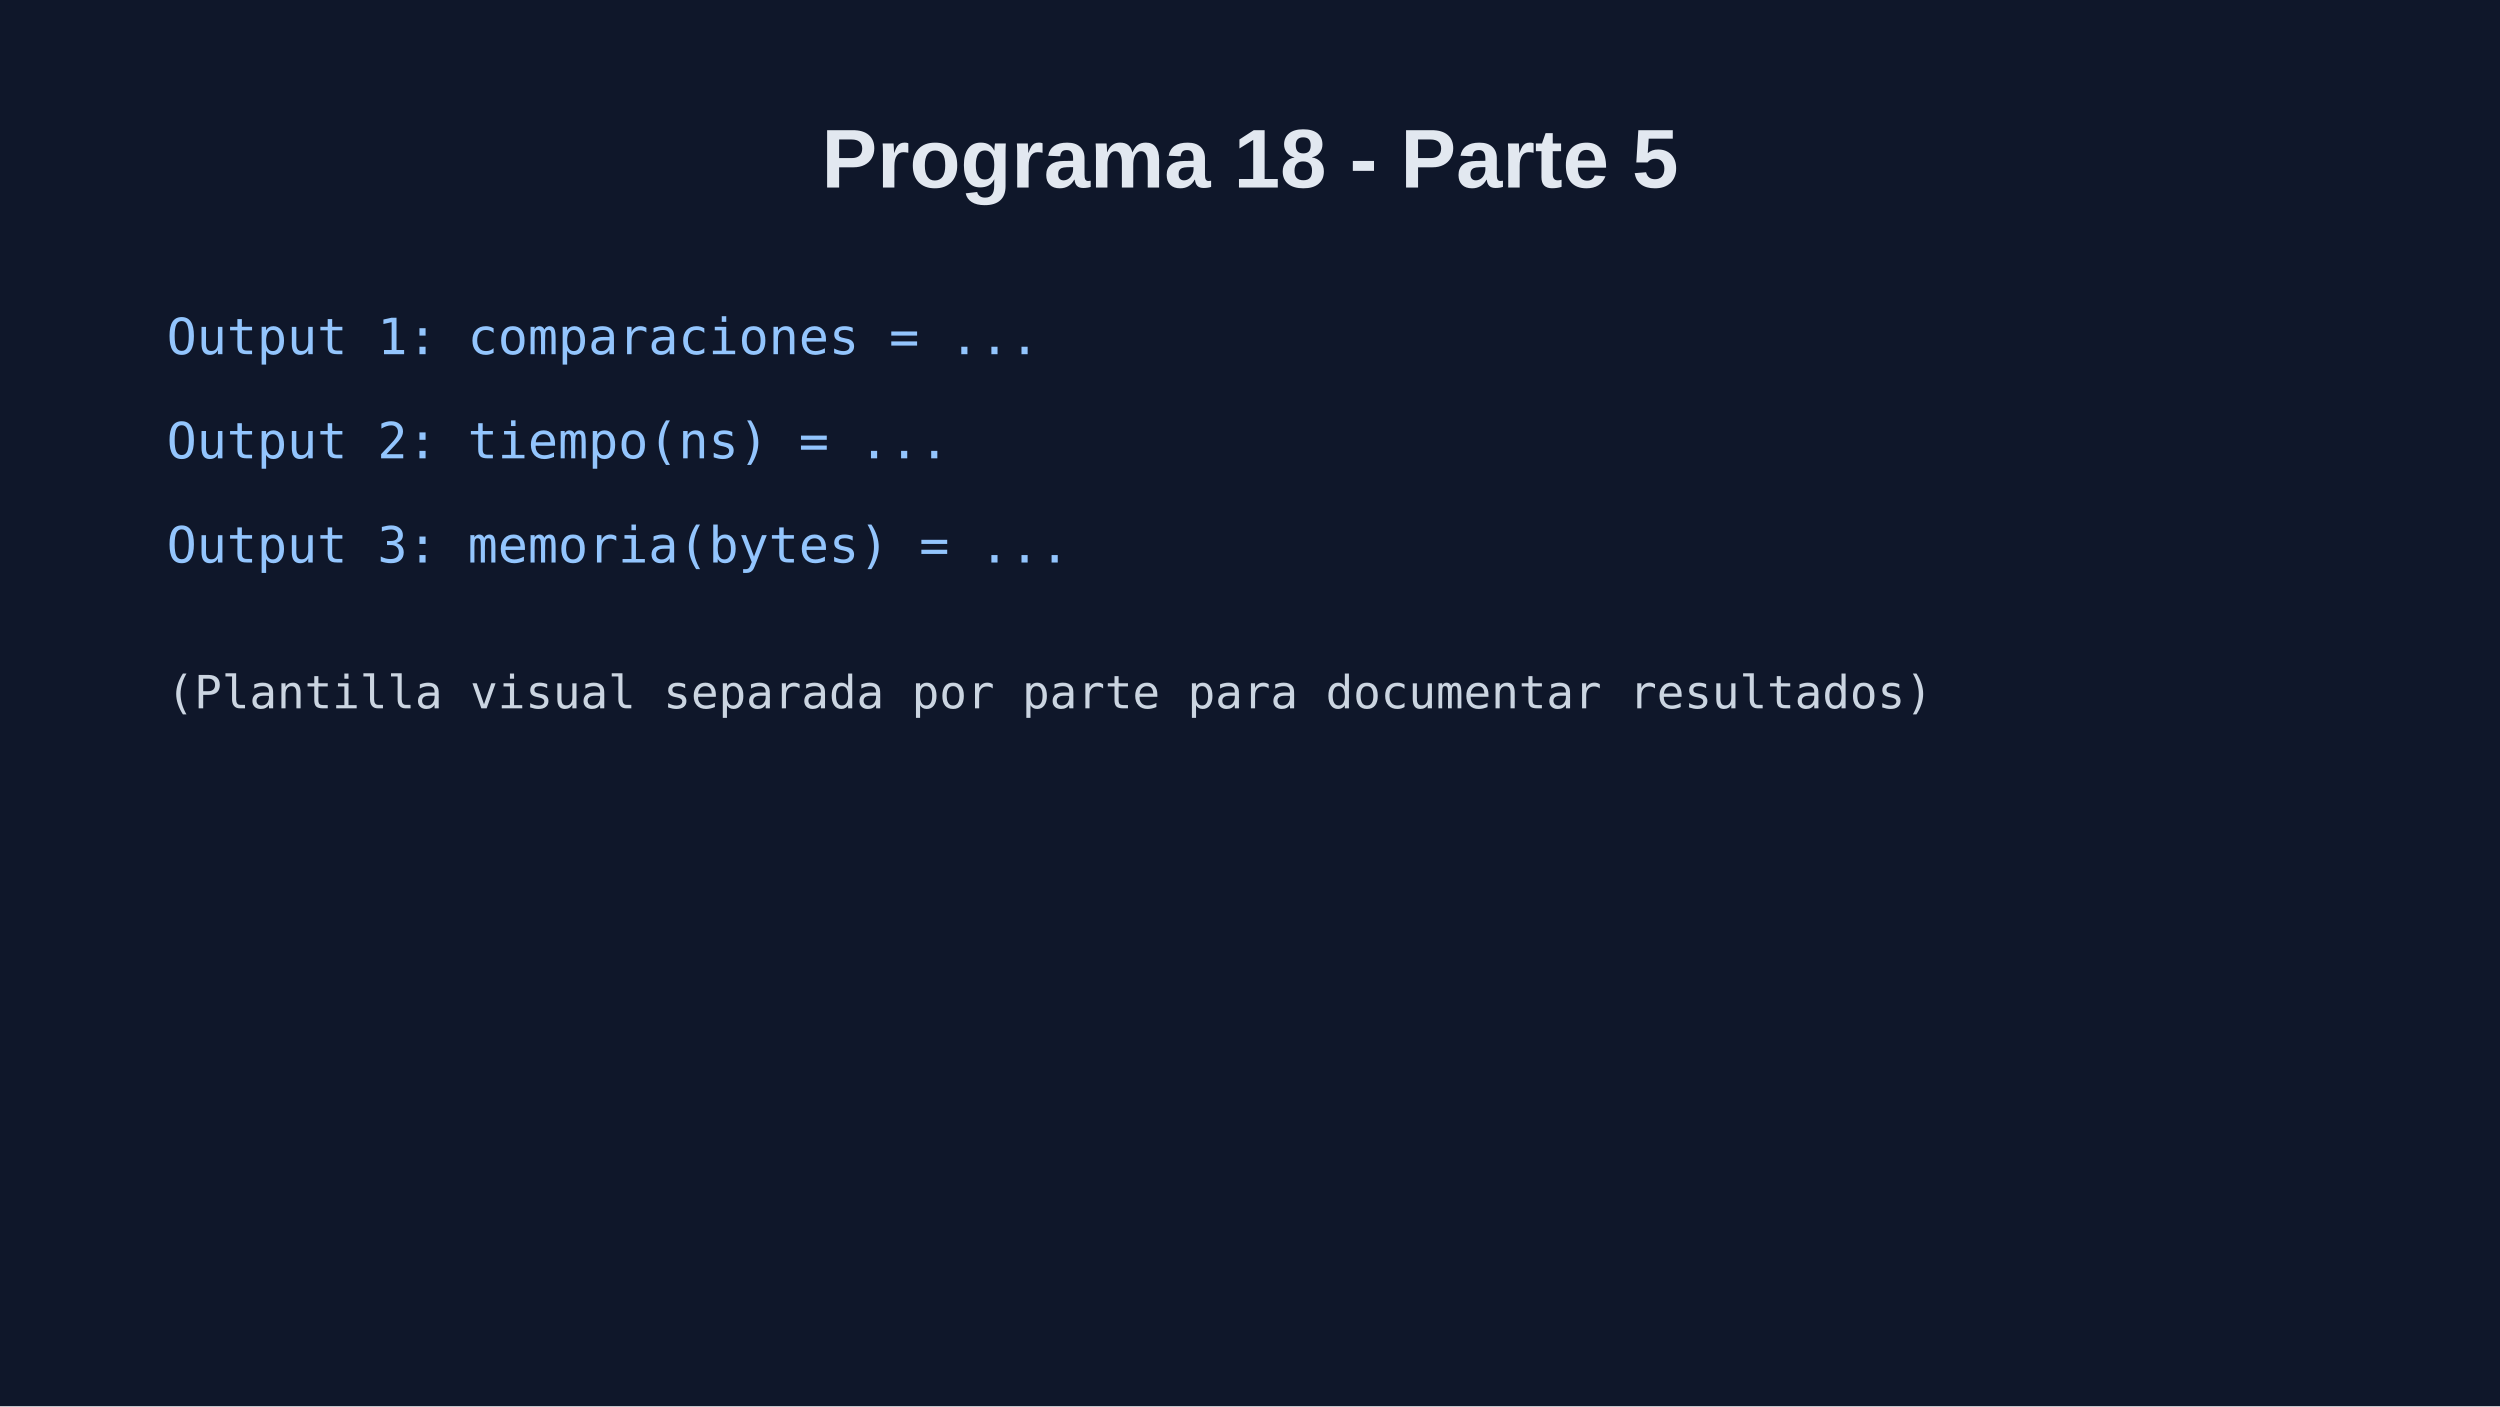
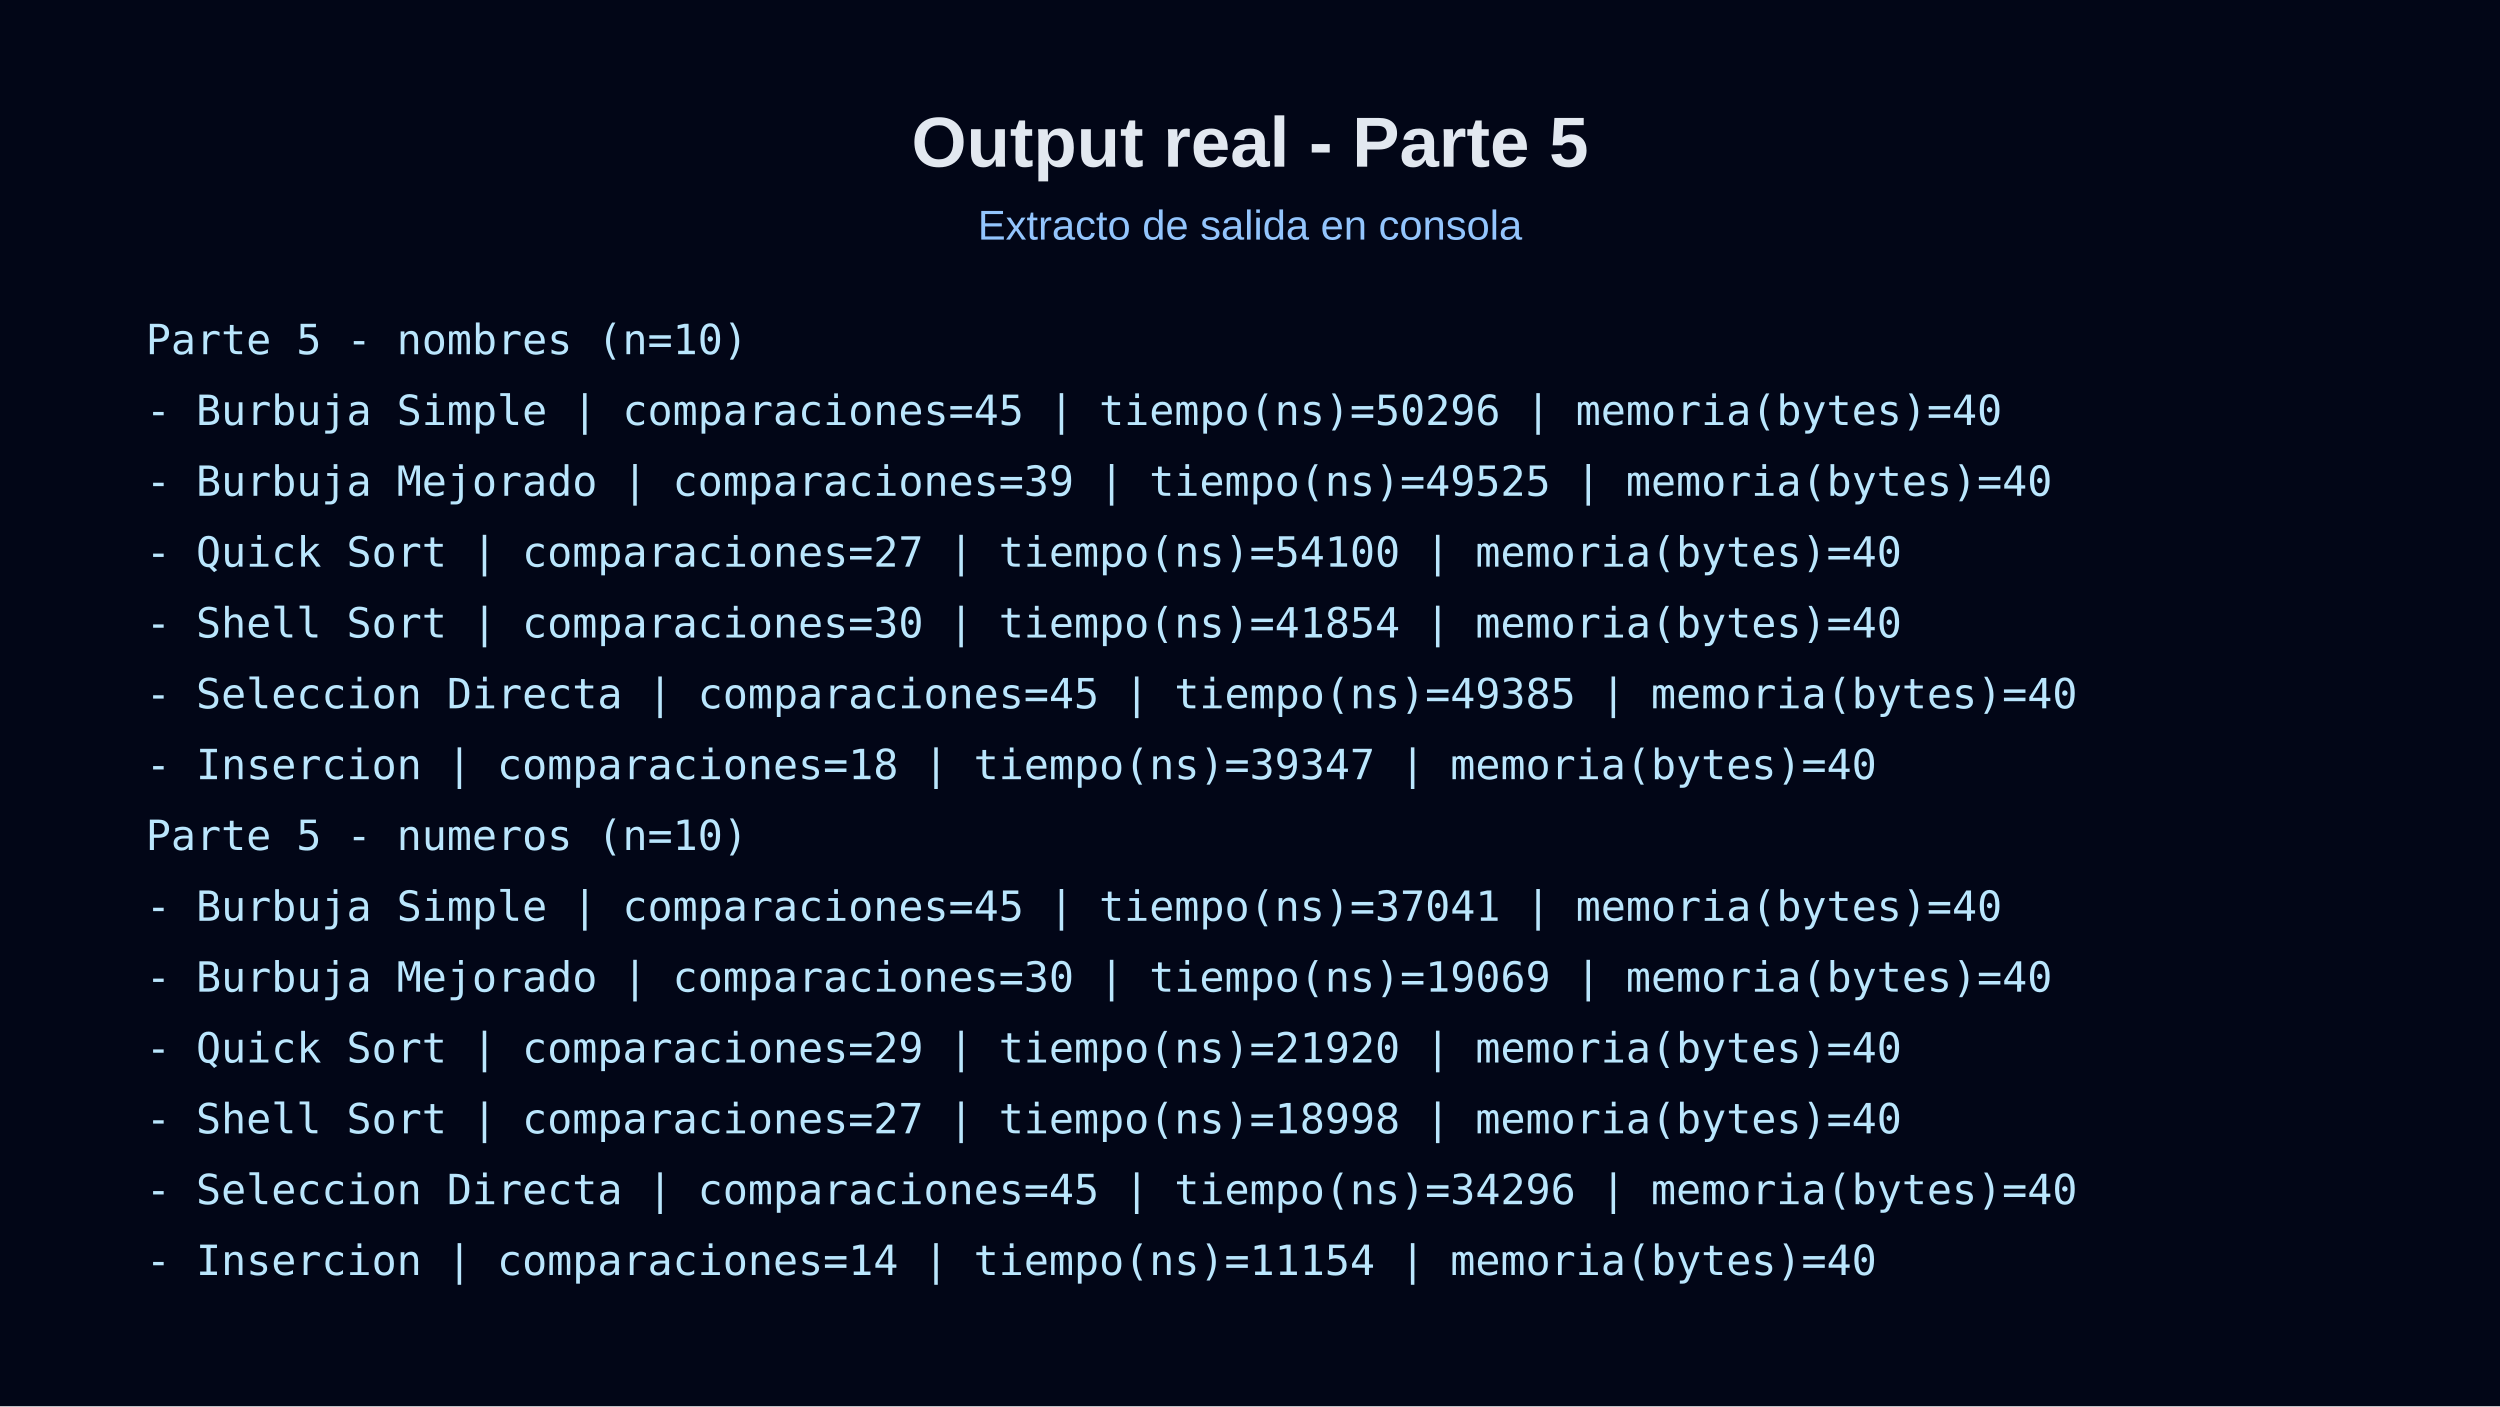
<svg xmlns="http://www.w3.org/2000/svg" width="1200" height="675" viewBox="0 0 1200 675" role="img" aria-labelledby="title desc">
-   <rect width="1200" height="675" fill="#0f172a" />
-   <text x="600" y="90" text-anchor="middle" fill="#e2e8f0" font-family="Arial" font-size="40" font-weight="700">Programa 18 - Parte 5</text>
-   <text x="80" y="170" fill="#93c5fd" font-family="monospace" font-size="24">Output 1: comparaciones = ...</text>
-   <text x="80" y="220" fill="#93c5fd" font-family="monospace" font-size="24">Output 2: tiempo(ns) = ...</text>
-   <text x="80" y="270" fill="#93c5fd" font-family="monospace" font-size="24">Output 3: memoria(bytes) = ...</text>
-   <text x="80" y="340" fill="#cbd5e1" font-family="monospace" font-size="22">(Plantilla visual separada por parte para documentar resultados)</text>
+   <rect width="1200" height="675" fill="#020617" />
+   <text x="600" y="80" text-anchor="middle" fill="#e2e8f0" font-family="Arial" font-size="34" font-weight="700">Output real - Parte 5</text>
+   <text x="600" y="115" text-anchor="middle" fill="#93c5fd" font-family="Arial" font-size="20">Extracto de salida en consola</text>
+   <text x="70" y="170" fill="#bae6fd" font-family="monospace" font-size="20">Parte 5 - nombres (n=10)</text>
+   <text x="70" y="204" fill="#bae6fd" font-family="monospace" font-size="20">- Burbuja Simple | comparaciones=45 | tiempo(ns)=50296 | memoria(bytes)=40</text>
+   <text x="70" y="238" fill="#bae6fd" font-family="monospace" font-size="20">- Burbuja Mejorado | comparaciones=39 | tiempo(ns)=49525 | memoria(bytes)=40</text>
+   <text x="70" y="272" fill="#bae6fd" font-family="monospace" font-size="20">- Quick Sort | comparaciones=27 | tiempo(ns)=54100 | memoria(bytes)=40</text>
+   <text x="70" y="306" fill="#bae6fd" font-family="monospace" font-size="20">- Shell Sort | comparaciones=30 | tiempo(ns)=41854 | memoria(bytes)=40</text>
+   <text x="70" y="340" fill="#bae6fd" font-family="monospace" font-size="20">- Seleccion Directa | comparaciones=45 | tiempo(ns)=49385 | memoria(bytes)=40</text>
+   <text x="70" y="374" fill="#bae6fd" font-family="monospace" font-size="20">- Insercion | comparaciones=18 | tiempo(ns)=39347 | memoria(bytes)=40</text>
+   <text x="70" y="408" fill="#bae6fd" font-family="monospace" font-size="20">Parte 5 - numeros (n=10)</text>
+   <text x="70" y="442" fill="#bae6fd" font-family="monospace" font-size="20">- Burbuja Simple | comparaciones=45 | tiempo(ns)=37041 | memoria(bytes)=40</text>
+   <text x="70" y="476" fill="#bae6fd" font-family="monospace" font-size="20">- Burbuja Mejorado | comparaciones=30 | tiempo(ns)=19069 | memoria(bytes)=40</text>
+   <text x="70" y="510" fill="#bae6fd" font-family="monospace" font-size="20">- Quick Sort | comparaciones=29 | tiempo(ns)=21920 | memoria(bytes)=40</text>
+   <text x="70" y="544" fill="#bae6fd" font-family="monospace" font-size="20">- Shell Sort | comparaciones=27 | tiempo(ns)=18998 | memoria(bytes)=40</text>
+   <text x="70" y="578" fill="#bae6fd" font-family="monospace" font-size="20">- Seleccion Directa | comparaciones=45 | tiempo(ns)=34296 | memoria(bytes)=40</text>
+   <text x="70" y="612" fill="#bae6fd" font-family="monospace" font-size="20">- Insercion | comparaciones=14 | tiempo(ns)=11154 | memoria(bytes)=40</text>
</svg>
